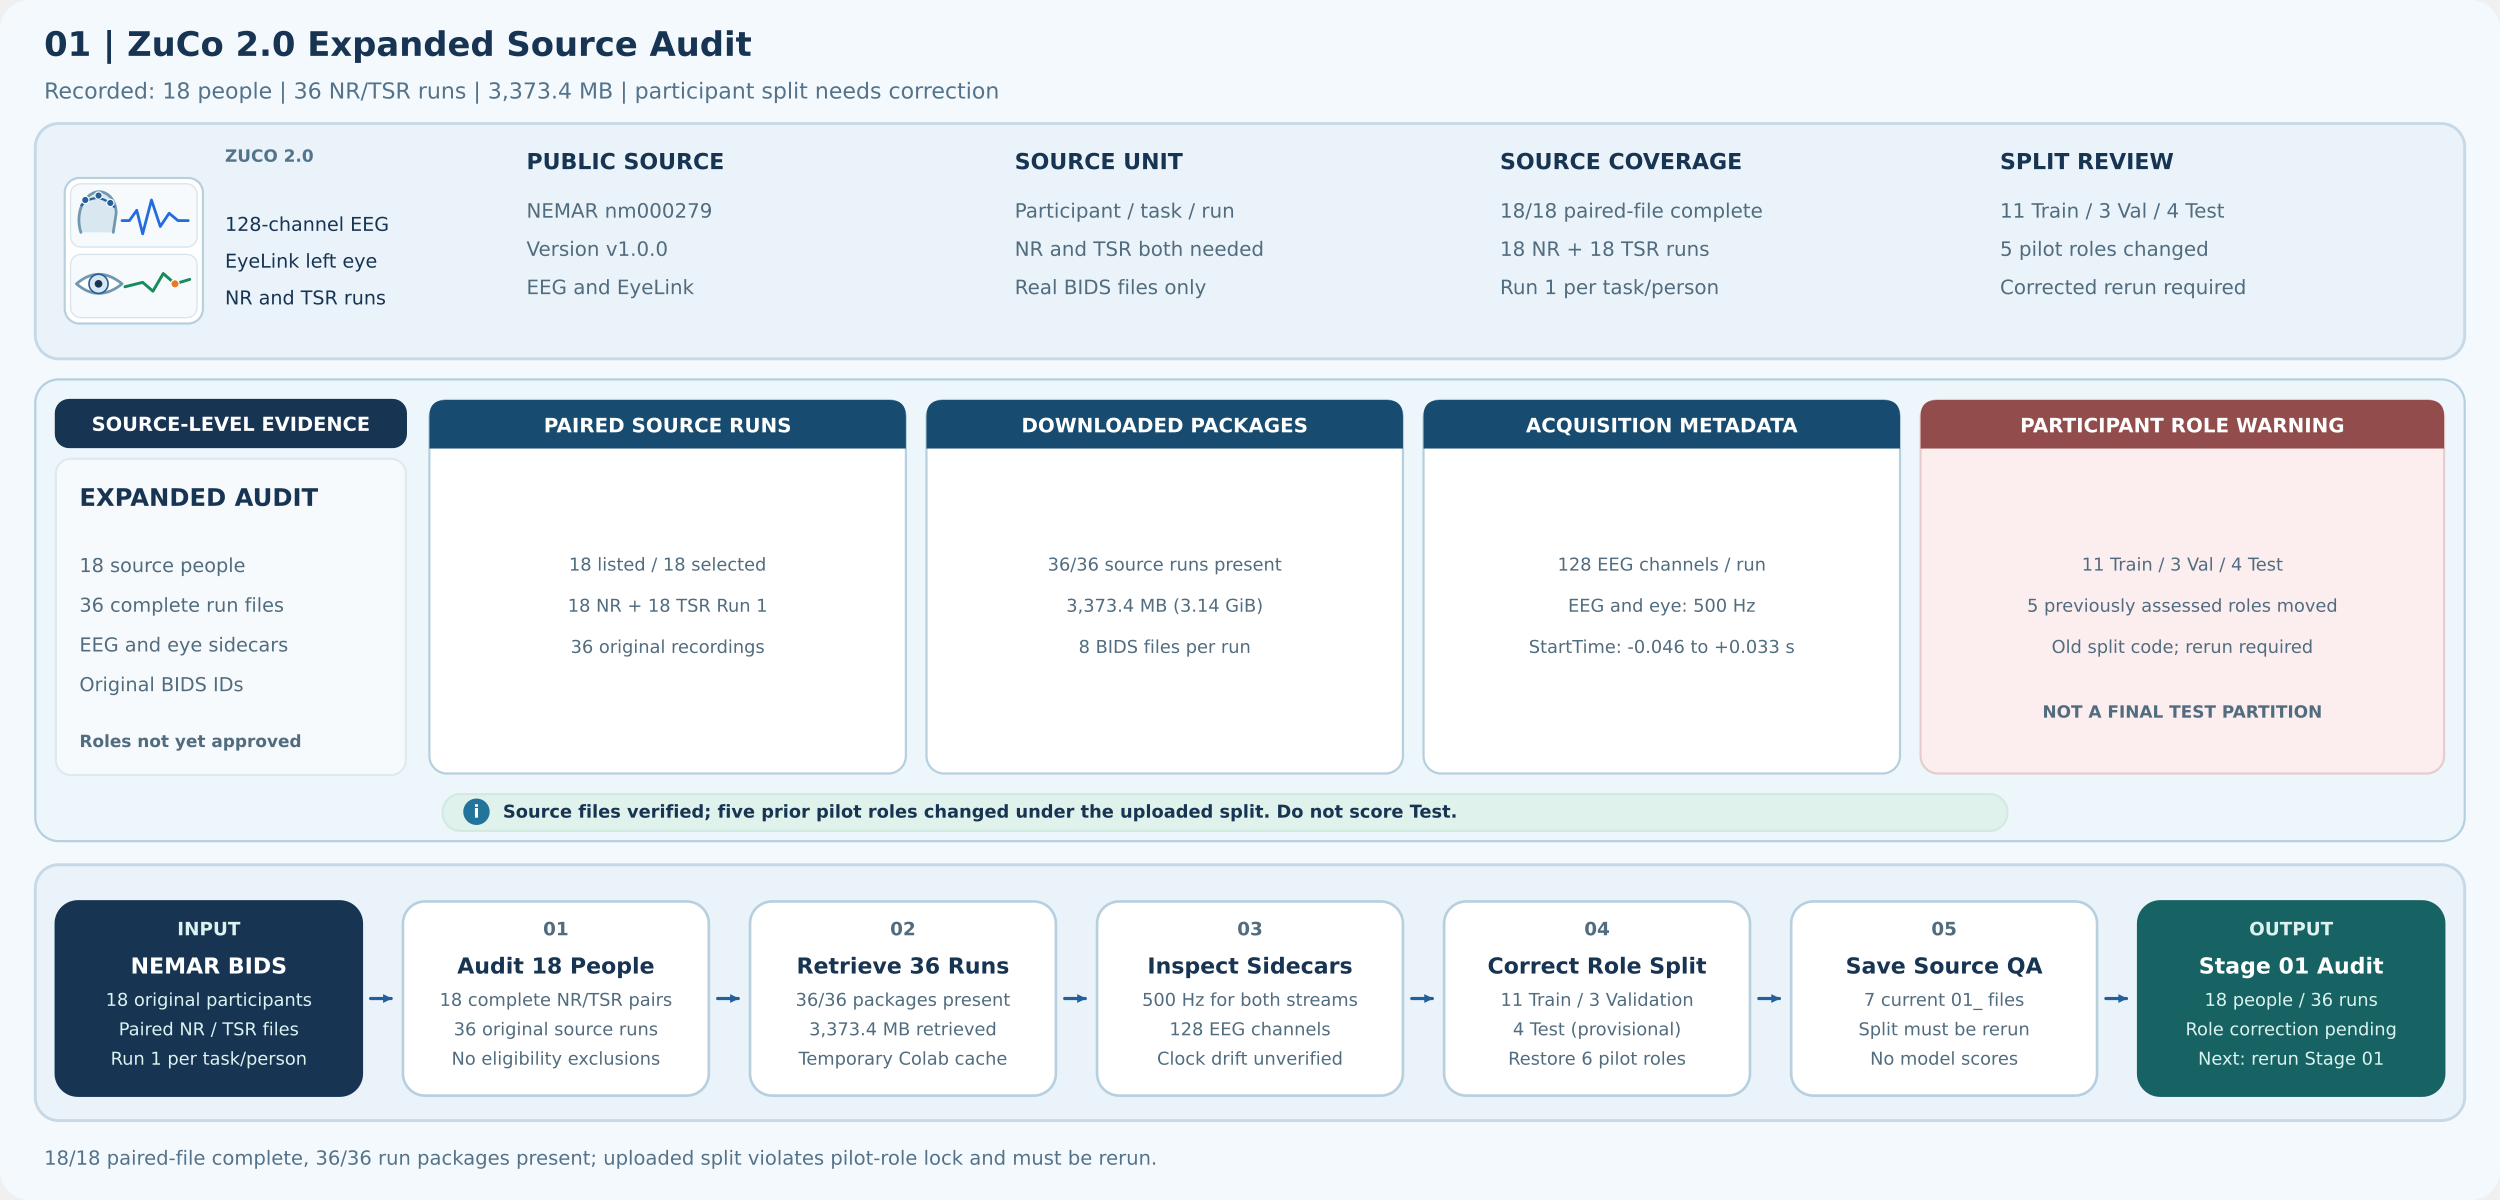
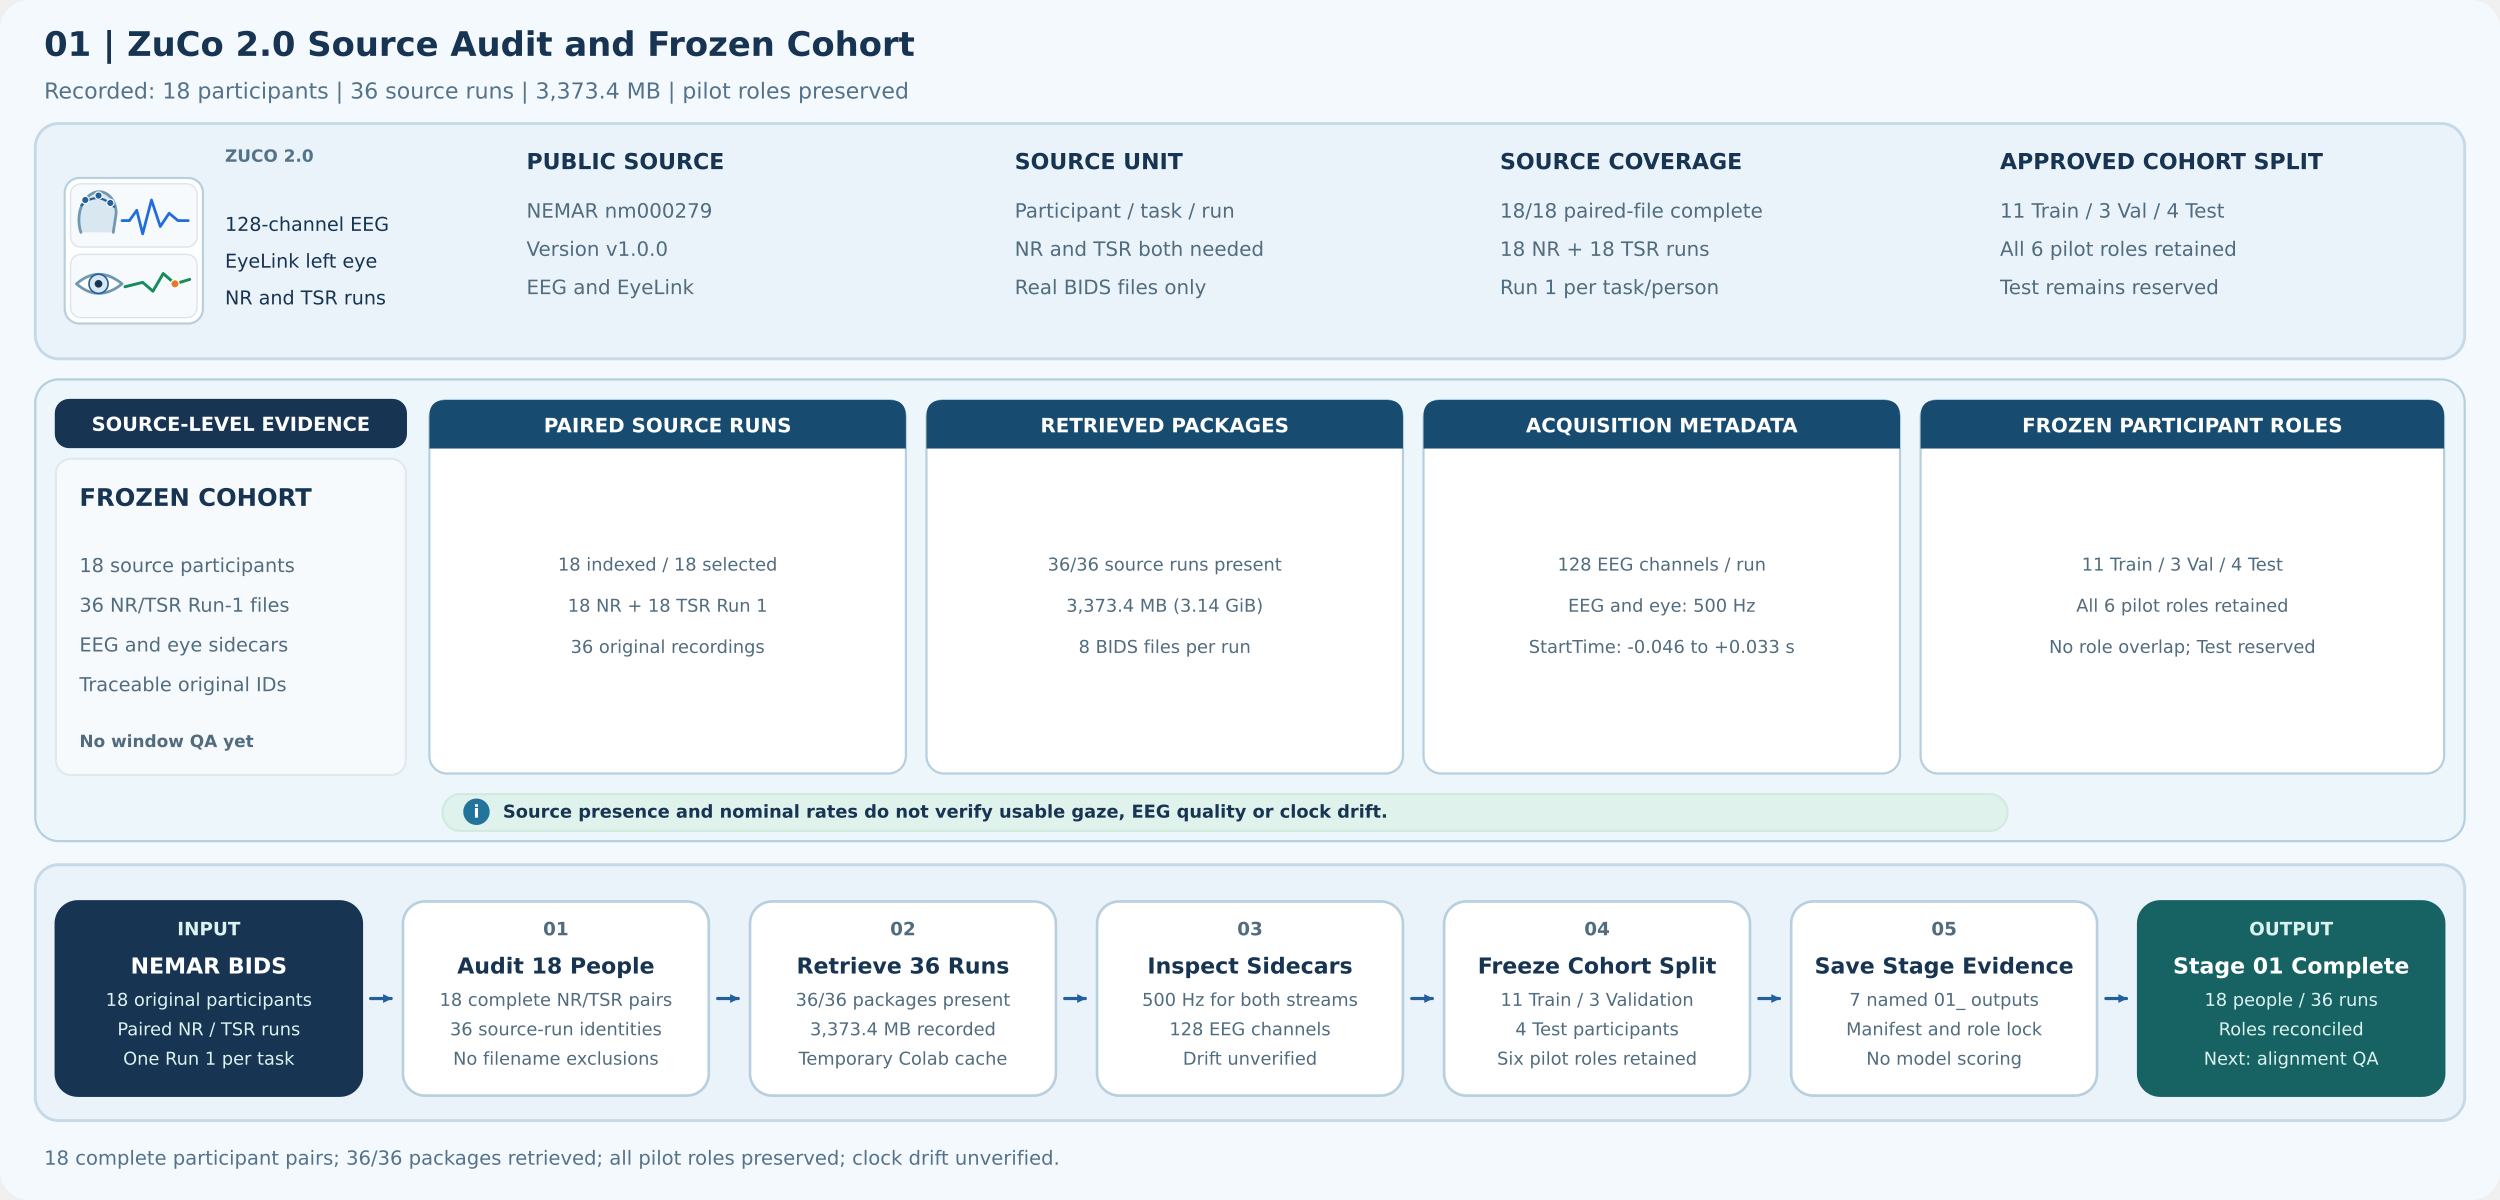
<svg xmlns="http://www.w3.org/2000/svg" width="1700" height="816" viewBox="0 0 1700 816" role="img" aria-labelledby="title desc">
  <defs>
    <marker id="arr" markerUnits="userSpaceOnUse" markerWidth="6" markerHeight="6" refX="5.5" refY="3" orient="auto">
      <path d="M0 0 L6 3 L0 6 Z" fill="#245E9D" />
    </marker>
    <style>text { font-family: DejaVu Sans, Arial, sans-serif; font-weight: 400; }
.figure-title { font-size:23px; font-weight:700; fill:#173453; }
.subtitle { font-size:15px; fill:#54738A; }
.source-heading { font-size:11.5px; font-weight:700; fill:#53738A; }
.source-label { font-size:13px; fill:#173453; }
.context-heading { font-size:15px; font-weight:700; fill:#173453; }
.context-body { font-size:13.5px; fill:#506C7E; }
.section-label { font-size:13.2px; font-weight:700; fill:#FFFFFF; }
.focus-heading { font-size:16.5px; font-weight:700; fill:#173453; }
.focus-body { font-size:13.1px; fill:#506C7E; }
.qualification { font-size:11.5px; font-weight:700; fill:#506C7E; }
.card-heading { font-size:13.5px; font-weight:700; fill:#FFFFFF; }
.card-body { font-size:12.1px; fill:#506C7E; }
.chart-label { font-size:11.8px; fill:#506C7E; }
.scientific-note { font-size:12.1px; font-weight:700; fill:#173453; }
.workflow-id { font-size:12.5px; font-weight:700; fill:#506C7E; }
.workflow-heading { font-size:15px; font-weight:700; fill:#173453; }
.workflow-body { font-size:12.1px; fill:#506C7E; }
.terminal-id { font-size:12.5px; font-weight:700; fill:#DBF2EF; }
.terminal-heading { font-size:15px; font-weight:700; fill:#FFFFFF; }
.terminal-body { font-size:12.1px; fill:#DBF2EF; }
.footer { font-size:13.3px; fill:#54738A; }
.info-mark { font-size:12px; font-weight:700; fill:#FFFFFF; }</style>
  </defs>
  <rect id="canvas" x="0" y="0" width="1700" height="816" rx="20" fill="#F4F9FD" />
  <g id="band-0-header">
-     <text id="text-001" x="30" y="38" class="figure-title" data-container="canvas">01 | ZuCo 2.0 Expanded Source Audit</text>
-     <text id="text-002" x="30" y="67" class="subtitle" data-container="canvas">Recorded: 18 people | 36 NR/TSR runs | 3,373.4 MB | participant split needs correction</text>
+     <text id="text-001" x="30" y="38" class="figure-title" data-container="canvas">01 | ZuCo 2.0 Source Audit and Frozen Cohort</text>
+     <text id="text-002" x="30" y="67" class="subtitle" data-container="canvas">Recorded: 18 participants | 36 source runs | 3,373.4 MB | pilot roles preserved</text>
  </g>
  <g id="band-1-context">
    <rect id="context-container" x="24" y="84" width="1652" height="160" rx="16" fill="#EAF3FA" stroke="#C7D9E6" stroke-width="2" />
    <g id="source-schematic" data-slot="replace-for-actual-data-source">
      <g id="paired-signal-icon" aria-label="Schematic EEG recording and left-eye gaze acquisition">
        <rect x="44" y="121" width="94" height="99" rx="10" fill="#FFFFFF" stroke="#B8CFDE" stroke-width="1.5" />
        <rect x="48" y="125" width="86" height="43" rx="7" fill="#F7FAFD" stroke="#D9E6EF" stroke-width="1" />
        <path d="M55 158 C52 149 54 137 62 132 C70 127 79 134 79 145 L77 158" fill="#D9E7F1" stroke="#7298B0" stroke-width="1.9" stroke-linecap="round" />
        <path d="M55 140 Q66 129 78 141" fill="none" stroke="#245E9D" stroke-width="1.5" />
        <circle cx="58" cy="136" r="2.5" fill="#245E9D" stroke="#FFFFFF" stroke-width="0.8" />
        <circle cx="67" cy="133" r="2.5" fill="#245E9D" stroke="#FFFFFF" stroke-width="0.8" />
        <circle cx="75" cy="138" r="2.5" fill="#245E9D" stroke="#FFFFFF" stroke-width="0.8" />
        <path d="M83 150 H88 L93 143 L97 159 L103 136 L109 154 L115 145 L121 150 H128" fill="none" stroke="#236CDE" stroke-width="1.9" stroke-linecap="round" stroke-linejoin="round" />
        <rect x="48" y="173" width="86" height="43" rx="7" fill="#F7FAFD" stroke="#D9E6EF" stroke-width="1" />
        <path d="M52 193 Q67 180 83 193 Q67 206 52 193 Z" fill="#FFFFFF" stroke="#7298B0" stroke-width="1.9" stroke-linejoin="round" />
        <circle cx="67" cy="193" r="6.5" fill="#D9E7F1" stroke="#245E9D" stroke-width="1.1" />
        <circle cx="67" cy="193" r="2.6" fill="#173453" />
        <path d="M85 195 L97 192 L104 198 L111 186 L119 193 L129 190" fill="none" stroke="#168C5B" stroke-width="2" stroke-linecap="round" stroke-linejoin="round" />
        <circle cx="119" cy="193" r="2.8" fill="#E87929" stroke="#FFFFFF" stroke-width="0.8" />
      </g>
      <text id="text-003" x="153" y="110" class="source-heading" data-container="context-container">ZUCO 2.0</text>
      <text id="text-004" x="153" y="157" class="source-label" data-container="context-container">128-channel EEG</text>
      <text id="text-005" x="153" y="182" class="source-label" data-container="context-container">EyeLink left eye</text>
      <text id="text-006" x="153" y="207" class="source-label" data-container="context-container">NR and TSR runs</text>
    </g>
    <g id="context-module-1">
      <text id="text-007" x="358" y="115" class="context-heading" data-container="context-container">PUBLIC SOURCE</text>
      <text id="text-008" x="358" y="148" class="context-body" data-container="context-container">NEMAR nm000279</text>
      <text id="text-009" x="358" y="174" class="context-body" data-container="context-container">Version v1.0.0</text>
      <text id="text-010" x="358" y="200" class="context-body" data-container="context-container">EEG and EyeLink</text>
    </g>
    <g id="context-module-2">
      <text id="text-011" x="690" y="115" class="context-heading" data-container="context-container">SOURCE UNIT</text>
      <text id="text-012" x="690" y="148" class="context-body" data-container="context-container">Participant / task / run</text>
      <text id="text-013" x="690" y="174" class="context-body" data-container="context-container">NR and TSR both needed</text>
      <text id="text-014" x="690" y="200" class="context-body" data-container="context-container">Real BIDS files only</text>
    </g>
    <g id="context-module-3">
      <text id="text-015" x="1020" y="115" class="context-heading" data-container="context-container">SOURCE COVERAGE</text>
      <text id="text-016" x="1020" y="148" class="context-body" data-container="context-container">18/18 paired-file complete</text>
      <text id="text-017" x="1020" y="174" class="context-body" data-container="context-container">18 NR + 18 TSR runs</text>
      <text id="text-018" x="1020" y="200" class="context-body" data-container="context-container">Run 1 per task/person</text>
    </g>
    <g id="context-module-4">
-       <text id="text-019" x="1360" y="115" class="context-heading" data-container="context-container">SPLIT REVIEW</text>
+       <text id="text-019" x="1360" y="115" class="context-heading" data-container="context-container">APPROVED COHORT SPLIT</text>
      <text id="text-020" x="1360" y="148" class="context-body" data-container="context-container">11 Train / 3 Val / 4 Test</text>
-       <text id="text-021" x="1360" y="174" class="context-body" data-container="context-container">5 pilot roles changed</text>
-       <text id="text-022" x="1360" y="200" class="context-body" data-container="context-container">Corrected rerun required</text>
+       <text id="text-021" x="1360" y="174" class="context-body" data-container="context-container">All 6 pilot roles retained</text>
+       <text id="text-022" x="1360" y="200" class="context-body" data-container="context-container">Test remains reserved</text>
    </g>
  </g>
  <g id="band-2-analysis">
    <rect id="analysis-container" x="24" y="258" width="1652" height="314" rx="16" fill="#EDF6FB" stroke="#B4CFE0" stroke-width="1.5" />
    <g id="analysis-focus">
      <rect id="section-label-box" x="38" y="272" width="238" height="32" rx="9" fill="#173453" stroke="#173453" stroke-width="1.5" />
      <text id="text-023" x="157" y="293" class="section-label" text-anchor="middle" data-container="section-label-box">SOURCE-LEVEL EVIDENCE</text>
      <rect id="focus-card" x="38" y="312" width="238" height="215" rx="10" fill="#F7FAFD" stroke="#DFEAF0" stroke-width="1.5" />
-       <text id="text-024" x="54" y="344" class="focus-heading" data-container="focus-card">EXPANDED AUDIT</text>
-       <text id="text-025" x="54" y="389" class="focus-body" data-container="focus-card">18 source people</text>
-       <text id="text-026" x="54" y="416" class="focus-body" data-container="focus-card">36 complete run files</text>
+       <text id="text-024" x="54" y="344" class="focus-heading" data-container="focus-card">FROZEN COHORT</text>
+       <text id="text-025" x="54" y="389" class="focus-body" data-container="focus-card">18 source participants</text>
+       <text id="text-026" x="54" y="416" class="focus-body" data-container="focus-card">36 NR/TSR Run-1 files</text>
      <text id="text-027" x="54" y="443" class="focus-body" data-container="focus-card">EEG and eye sidecars</text>
-       <text id="text-028" x="54" y="470" class="focus-body" data-container="focus-card">Original BIDS IDs</text>
-       <text id="text-029" x="54" y="508" class="qualification" data-container="focus-card">Roles not yet approved</text>
+       <text id="text-028" x="54" y="470" class="focus-body" data-container="focus-card">Traceable original IDs</text>
+       <text id="text-029" x="54" y="508" class="qualification" data-container="focus-card">No window QA yet</text>
    </g>
    <g id="evidence-panel-1">
      <rect id="evidence-card-1" x="292" y="272" width="324" height="254" rx="12" fill="#FFFFFF" stroke="#B6CFDE" stroke-width="1.5" />
      <path id="evidence-header-1" d="M303 272 H605 Q616 272 616 283 V305 H292 V283 Q292 272 303 272 Z" fill="#174B70" />
      <text id="text-030" x="454.0" y="294" class="card-heading" text-anchor="middle" data-container="evidence-card-1">PAIRED SOURCE RUNS</text>
      <g id="evidence-content-1" data-slot="scientific-content">
-         <text id="text-031" x="454.0" y="388" class="card-body" text-anchor="middle" data-container="evidence-card-1">18 listed / 18 selected</text>
+         <text id="text-031" x="454.0" y="388" class="card-body" text-anchor="middle" data-container="evidence-card-1">18 indexed / 18 selected</text>
        <text id="text-032" x="454.0" y="416" class="card-body" text-anchor="middle" data-container="evidence-card-1">18 NR + 18 TSR Run 1</text>
        <text id="text-033" x="454.0" y="444" class="card-body" text-anchor="middle" data-container="evidence-card-1">36 original recordings</text>
      </g>
    </g>
    <g id="evidence-panel-2">
      <rect id="evidence-card-2" x="630" y="272" width="324" height="254" rx="12" fill="#FFFFFF" stroke="#B6CFDE" stroke-width="1.5" />
      <path id="evidence-header-2" d="M641 272 H943 Q954 272 954 283 V305 H630 V283 Q630 272 641 272 Z" fill="#174B70" />
-       <text id="text-034" x="792.0" y="294" class="card-heading" text-anchor="middle" data-container="evidence-card-2">DOWNLOADED PACKAGES</text>
+       <text id="text-034" x="792.0" y="294" class="card-heading" text-anchor="middle" data-container="evidence-card-2">RETRIEVED PACKAGES</text>
      <g id="evidence-content-2" data-slot="scientific-content">
        <text id="text-035" x="792.0" y="388" class="card-body" text-anchor="middle" data-container="evidence-card-2">36/36 source runs present</text>
        <text id="text-036" x="792.0" y="416" class="card-body" text-anchor="middle" data-container="evidence-card-2">3,373.4 MB (3.14 GiB)</text>
        <text id="text-037" x="792.0" y="444" class="card-body" text-anchor="middle" data-container="evidence-card-2">8 BIDS files per run</text>
      </g>
    </g>
    <g id="evidence-panel-3">
      <rect id="evidence-card-3" x="968" y="272" width="324" height="254" rx="12" fill="#FFFFFF" stroke="#B6CFDE" stroke-width="1.5" />
      <path id="evidence-header-3" d="M979 272 H1281 Q1292 272 1292 283 V305 H968 V283 Q968 272 979 272 Z" fill="#174B70" />
      <text id="text-038" x="1130.0" y="294" class="card-heading" text-anchor="middle" data-container="evidence-card-3">ACQUISITION METADATA</text>
      <g id="evidence-content-3" data-slot="scientific-content">
        <text id="text-039" x="1130.0" y="388" class="card-body" text-anchor="middle" data-container="evidence-card-3">128 EEG channels / run</text>
        <text id="text-040" x="1130.0" y="416" class="card-body" text-anchor="middle" data-container="evidence-card-3">EEG and eye: 500 Hz</text>
        <text id="text-041" x="1130.0" y="444" class="card-body" text-anchor="middle" data-container="evidence-card-3">StartTime: -0.046 to +0.033 s</text>
      </g>
    </g>
    <g id="evidence-panel-4">
-       <rect id="evidence-card-4" x="1306" y="272" width="356" height="254" rx="12" fill="#FCEEEF" stroke="#E7CCCC" stroke-width="1.5" />
-       <path id="evidence-header-4" d="M1317 272 H1651 Q1662 272 1662 283 V305 H1306 V283 Q1306 272 1317 272 Z" fill="#934C4C" />
-       <text id="text-042" x="1484.0" y="294" class="card-heading" text-anchor="middle" data-container="evidence-card-4">PARTICIPANT ROLE WARNING</text>
+       <rect id="evidence-card-4" x="1306" y="272" width="356" height="254" rx="12" fill="#FFFFFF" stroke="#B6CFDE" stroke-width="1.5" />
+       <path id="evidence-header-4" d="M1317 272 H1651 Q1662 272 1662 283 V305 H1306 V283 Q1306 272 1317 272 Z" fill="#174B70" />
+       <text id="text-042" x="1484.0" y="294" class="card-heading" text-anchor="middle" data-container="evidence-card-4">FROZEN PARTICIPANT ROLES</text>
      <g id="evidence-content-4" data-slot="scientific-content">
        <text id="text-043" x="1484.0" y="388" class="card-body" text-anchor="middle" data-container="evidence-card-4">11 Train / 3 Val / 4 Test</text>
-         <text id="text-044" x="1484.0" y="416" class="card-body" text-anchor="middle" data-container="evidence-card-4">5 previously assessed roles moved</text>
-         <text id="text-045" x="1484.0" y="444" class="card-body" text-anchor="middle" data-container="evidence-card-4">Old split code; rerun required</text>
-         <text x="1484" y="488" class="qualification" text-anchor="middle" fill="#934C4C">NOT A FINAL TEST PARTITION</text>
+         <text id="text-044" x="1484.0" y="416" class="card-body" text-anchor="middle" data-container="evidence-card-4">All 6 pilot roles retained</text>
+         <text id="text-045" x="1484.0" y="444" class="card-body" text-anchor="middle" data-container="evidence-card-4">No role overlap; Test reserved</text>
      </g>
    </g>
    <g id="optional-scientific-note" data-optional="true">
      <rect id="note-strip" x="301" y="540" width="1064" height="25" rx="12" fill="#E0F2EC" stroke="#D3EAE2" stroke-width="1.5" />
      <circle cx="324" cy="552" r="9" fill="#23749A" />
      <text id="text-046" x="324" y="556" class="info-mark" text-anchor="middle">i</text>
-       <text id="text-047" x="342" y="556" class="scientific-note" data-container="note-strip">Source files verified; five prior pilot roles changed under the uploaded split. Do not score Test.</text>
+       <text id="text-047" x="342" y="556" class="scientific-note" data-container="note-strip">Source presence and nominal rates do not verify usable gaze, EEG quality or clock drift.</text>
    </g>
  </g>
  <g id="band-3-workflow">
    <rect id="workflow-container" x="24" y="588" width="1652" height="174" rx="16" fill="#EAF3FA" stroke="#C7D9E6" stroke-width="2" />
    <g id="workflow-input">
      <rect id="workflow-node-0" x="38" y="613" width="208" height="132" rx="15" fill="#173453" stroke="#173453" stroke-width="1.8" />
      <text id="text-048" x="142" y="636" class="terminal-id" text-anchor="middle" data-container="workflow-node-0">INPUT</text>
      <text id="text-049" x="142" y="662" class="terminal-heading" text-anchor="middle" data-container="workflow-node-0">NEMAR BIDS</text>
      <text id="text-050" x="142" y="684" class="terminal-body" text-anchor="middle" data-container="workflow-node-0">18 original participants</text>
-       <text id="text-051" x="142" y="704" class="terminal-body" text-anchor="middle" data-container="workflow-node-0">Paired NR / TSR files</text>
-       <text id="text-052" x="142" y="724" class="terminal-body" text-anchor="middle" data-container="workflow-node-0">Run 1 per task/person</text>
+       <text id="text-051" x="142" y="704" class="terminal-body" text-anchor="middle" data-container="workflow-node-0">Paired NR / TSR runs</text>
+       <text id="text-052" x="142" y="724" class="terminal-body" text-anchor="middle" data-container="workflow-node-0">One Run 1 per task</text>
    </g>
    <path id="workflow-connector-0" d="M252 679 H266" fill="none" stroke="#245E9D" stroke-width="2.2" stroke-linecap="round" marker-end="url(#arr)" />
    <g id="workflow-process-1">
      <rect id="workflow-node-1" x="274" y="613" width="208" height="132" rx="15" fill="#FFFFFF" stroke="#B8CFDE" stroke-width="1.8" />
      <text id="text-053" x="378" y="636" class="workflow-id" text-anchor="middle" data-container="workflow-node-1">01</text>
      <text id="text-054" x="378" y="662" class="workflow-heading" text-anchor="middle" data-container="workflow-node-1">Audit 18 People</text>
      <text id="text-055" x="378" y="684" class="workflow-body" text-anchor="middle" data-container="workflow-node-1">18 complete NR/TSR pairs</text>
-       <text id="text-056" x="378" y="704" class="workflow-body" text-anchor="middle" data-container="workflow-node-1">36 original source runs</text>
-       <text id="text-057" x="378" y="724" class="workflow-body" text-anchor="middle" data-container="workflow-node-1">No eligibility exclusions</text>
+       <text id="text-056" x="378" y="704" class="workflow-body" text-anchor="middle" data-container="workflow-node-1">36 source-run identities</text>
+       <text id="text-057" x="378" y="724" class="workflow-body" text-anchor="middle" data-container="workflow-node-1">No filename exclusions</text>
    </g>
    <path id="workflow-connector-1" d="M488 679 H502" fill="none" stroke="#245E9D" stroke-width="2.2" stroke-linecap="round" marker-end="url(#arr)" />
    <g id="workflow-process-2">
      <rect id="workflow-node-2" x="510" y="613" width="208" height="132" rx="15" fill="#FFFFFF" stroke="#B8CFDE" stroke-width="1.8" />
      <text id="text-058" x="614" y="636" class="workflow-id" text-anchor="middle" data-container="workflow-node-2">02</text>
      <text id="text-059" x="614" y="662" class="workflow-heading" text-anchor="middle" data-container="workflow-node-2">Retrieve 36 Runs</text>
      <text id="text-060" x="614" y="684" class="workflow-body" text-anchor="middle" data-container="workflow-node-2">36/36 packages present</text>
-       <text id="text-061" x="614" y="704" class="workflow-body" text-anchor="middle" data-container="workflow-node-2">3,373.4 MB retrieved</text>
+       <text id="text-061" x="614" y="704" class="workflow-body" text-anchor="middle" data-container="workflow-node-2">3,373.4 MB recorded</text>
      <text id="text-062" x="614" y="724" class="workflow-body" text-anchor="middle" data-container="workflow-node-2">Temporary Colab cache</text>
    </g>
    <path id="workflow-connector-2" d="M724 679 H738" fill="none" stroke="#245E9D" stroke-width="2.2" stroke-linecap="round" marker-end="url(#arr)" />
    <g id="workflow-process-3">
      <rect id="workflow-node-3" x="746" y="613" width="208" height="132" rx="15" fill="#FFFFFF" stroke="#B8CFDE" stroke-width="1.8" />
      <text id="text-063" x="850" y="636" class="workflow-id" text-anchor="middle" data-container="workflow-node-3">03</text>
      <text id="text-064" x="850" y="662" class="workflow-heading" text-anchor="middle" data-container="workflow-node-3">Inspect Sidecars</text>
      <text id="text-065" x="850" y="684" class="workflow-body" text-anchor="middle" data-container="workflow-node-3">500 Hz for both streams</text>
      <text id="text-066" x="850" y="704" class="workflow-body" text-anchor="middle" data-container="workflow-node-3">128 EEG channels</text>
-       <text id="text-067" x="850" y="724" class="workflow-body" text-anchor="middle" data-container="workflow-node-3">Clock drift unverified</text>
+       <text id="text-067" x="850" y="724" class="workflow-body" text-anchor="middle" data-container="workflow-node-3">Drift unverified</text>
    </g>
    <path id="workflow-connector-3" d="M960 679 H974" fill="none" stroke="#245E9D" stroke-width="2.2" stroke-linecap="round" marker-end="url(#arr)" />
    <g id="workflow-process-4">
      <rect id="workflow-node-4" x="982" y="613" width="208" height="132" rx="15" fill="#FFFFFF" stroke="#B8CFDE" stroke-width="1.8" />
      <text id="text-068" x="1086" y="636" class="workflow-id" text-anchor="middle" data-container="workflow-node-4">04</text>
-       <text id="text-069" x="1086" y="662" class="workflow-heading" text-anchor="middle" data-container="workflow-node-4">Correct Role Split</text>
+       <text id="text-069" x="1086" y="662" class="workflow-heading" text-anchor="middle" data-container="workflow-node-4">Freeze Cohort Split</text>
      <text id="text-070" x="1086" y="684" class="workflow-body" text-anchor="middle" data-container="workflow-node-4">11 Train / 3 Validation</text>
-       <text id="text-071" x="1086" y="704" class="workflow-body" text-anchor="middle" data-container="workflow-node-4">4 Test (provisional)</text>
-       <text id="text-072" x="1086" y="724" class="workflow-body" text-anchor="middle" data-container="workflow-node-4">Restore 6 pilot roles</text>
+       <text id="text-071" x="1086" y="704" class="workflow-body" text-anchor="middle" data-container="workflow-node-4">4 Test participants</text>
+       <text id="text-072" x="1086" y="724" class="workflow-body" text-anchor="middle" data-container="workflow-node-4">Six pilot roles retained</text>
    </g>
    <path id="workflow-connector-4" d="M1196 679 H1210" fill="none" stroke="#245E9D" stroke-width="2.2" stroke-linecap="round" marker-end="url(#arr)" />
    <g id="workflow-process-5">
      <rect id="workflow-node-5" x="1218" y="613" width="208" height="132" rx="15" fill="#FFFFFF" stroke="#B8CFDE" stroke-width="1.8" />
      <text id="text-073" x="1322" y="636" class="workflow-id" text-anchor="middle" data-container="workflow-node-5">05</text>
-       <text id="text-074" x="1322" y="662" class="workflow-heading" text-anchor="middle" data-container="workflow-node-5">Save Source QA</text>
-       <text id="text-075" x="1322" y="684" class="workflow-body" text-anchor="middle" data-container="workflow-node-5">7 current 01_ files</text>
-       <text id="text-076" x="1322" y="704" class="workflow-body" text-anchor="middle" data-container="workflow-node-5">Split must be rerun</text>
-       <text id="text-077" x="1322" y="724" class="workflow-body" text-anchor="middle" data-container="workflow-node-5">No model scores</text>
+       <text id="text-074" x="1322" y="662" class="workflow-heading" text-anchor="middle" data-container="workflow-node-5">Save Stage Evidence</text>
+       <text id="text-075" x="1322" y="684" class="workflow-body" text-anchor="middle" data-container="workflow-node-5">7 named 01_ outputs</text>
+       <text id="text-076" x="1322" y="704" class="workflow-body" text-anchor="middle" data-container="workflow-node-5">Manifest and role lock</text>
+       <text id="text-077" x="1322" y="724" class="workflow-body" text-anchor="middle" data-container="workflow-node-5">No model scoring</text>
    </g>
    <path id="workflow-connector-5" d="M1432 679 H1446" fill="none" stroke="#245E9D" stroke-width="2.2" stroke-linecap="round" marker-end="url(#arr)" />
    <g id="workflow-output">
      <rect id="workflow-node-6" x="1454" y="613" width="208" height="132" rx="15" fill="#176363" stroke="#176363" stroke-width="1.8" />
      <text id="text-078" x="1558" y="636" class="terminal-id" text-anchor="middle" data-container="workflow-node-6">OUTPUT</text>
-       <text id="text-079" x="1558" y="662" class="terminal-heading" text-anchor="middle" data-container="workflow-node-6">Stage 01 Audit</text>
+       <text id="text-079" x="1558" y="662" class="terminal-heading" text-anchor="middle" data-container="workflow-node-6">Stage 01 Complete</text>
      <text id="text-080" x="1558" y="684" class="terminal-body" text-anchor="middle" data-container="workflow-node-6">18 people / 36 runs</text>
-       <text id="text-081" x="1558" y="704" class="terminal-body" text-anchor="middle" data-container="workflow-node-6">Role correction pending</text>
-       <text id="text-082" x="1558" y="724" class="terminal-body" text-anchor="middle" data-container="workflow-node-6">Next: rerun Stage 01</text>
+       <text id="text-081" x="1558" y="704" class="terminal-body" text-anchor="middle" data-container="workflow-node-6">Roles reconciled</text>
+       <text id="text-082" x="1558" y="724" class="terminal-body" text-anchor="middle" data-container="workflow-node-6">Next: alignment QA</text>
    </g>
  </g>
  <g id="band-4-summary">
-     <text id="text-083" x="30" y="792" class="footer" data-container="canvas">18/18 paired-file complete, 36/36 run packages present; uploaded split violates pilot-role lock and must be rerun.</text>
+     <text id="text-083" x="30" y="792" class="footer" data-container="canvas">18 complete participant pairs; 36/36 packages retrieved; all pilot roles preserved; clock drift unverified.</text>
  </g>
</svg>
